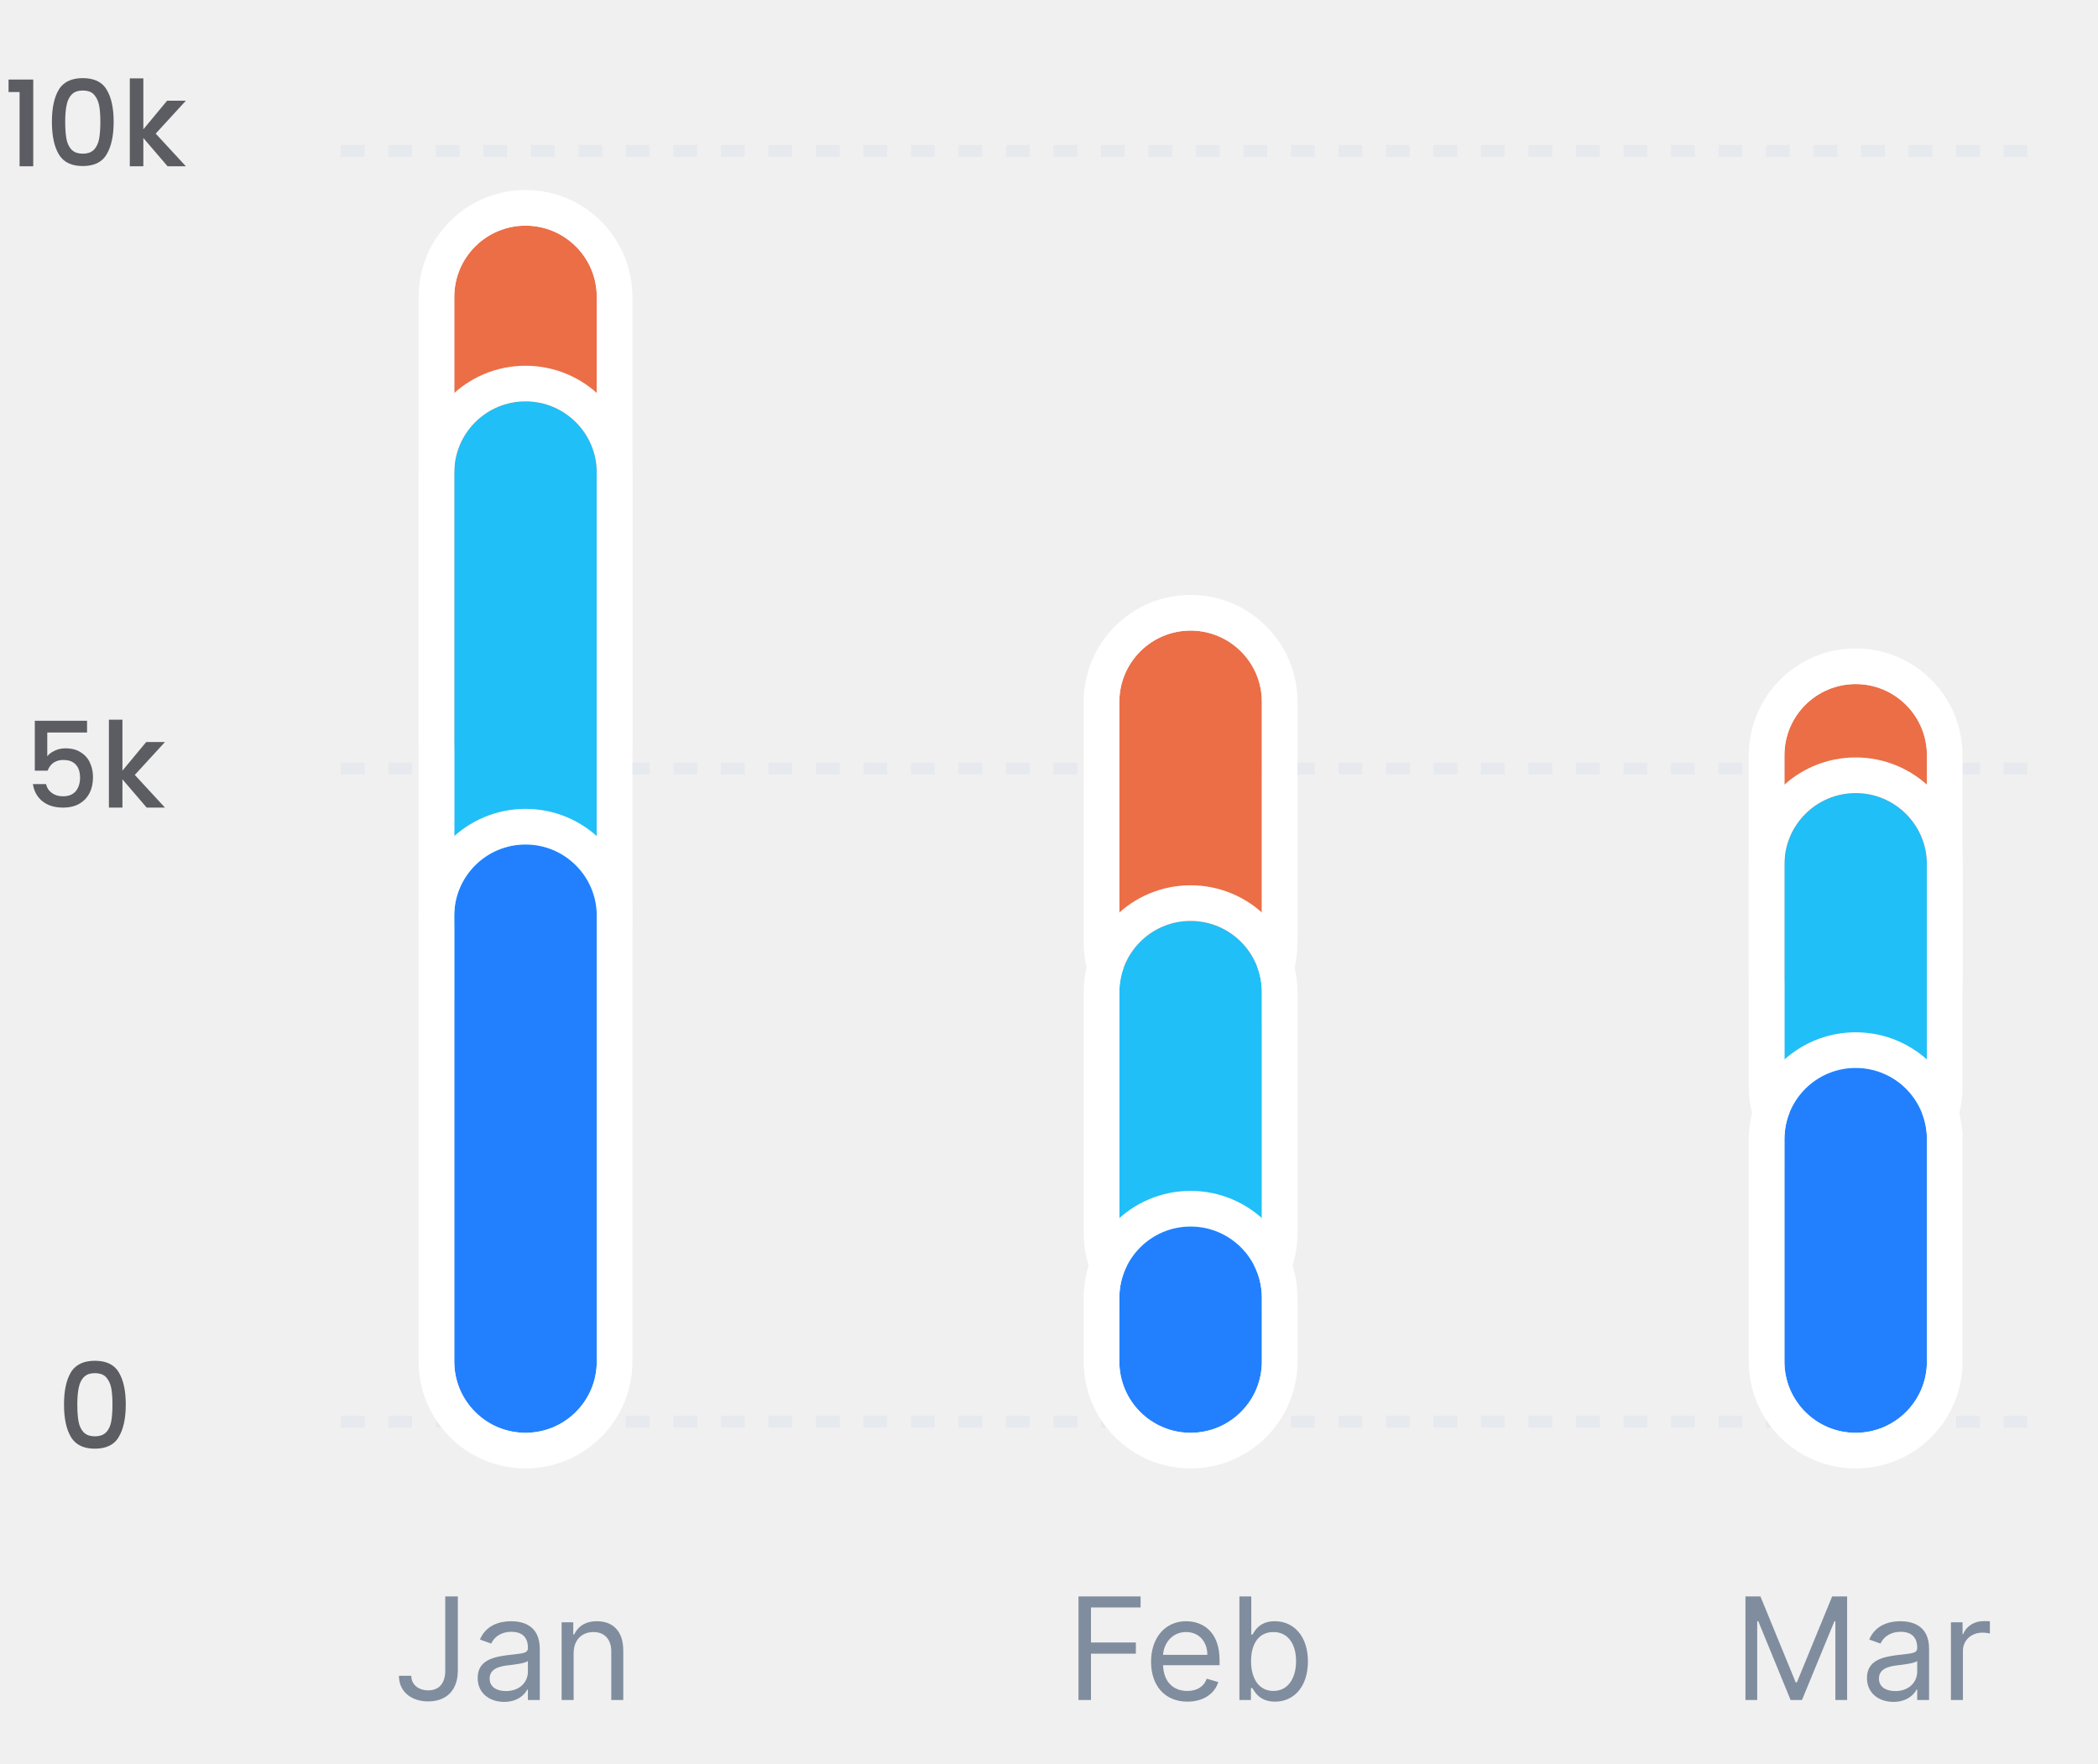
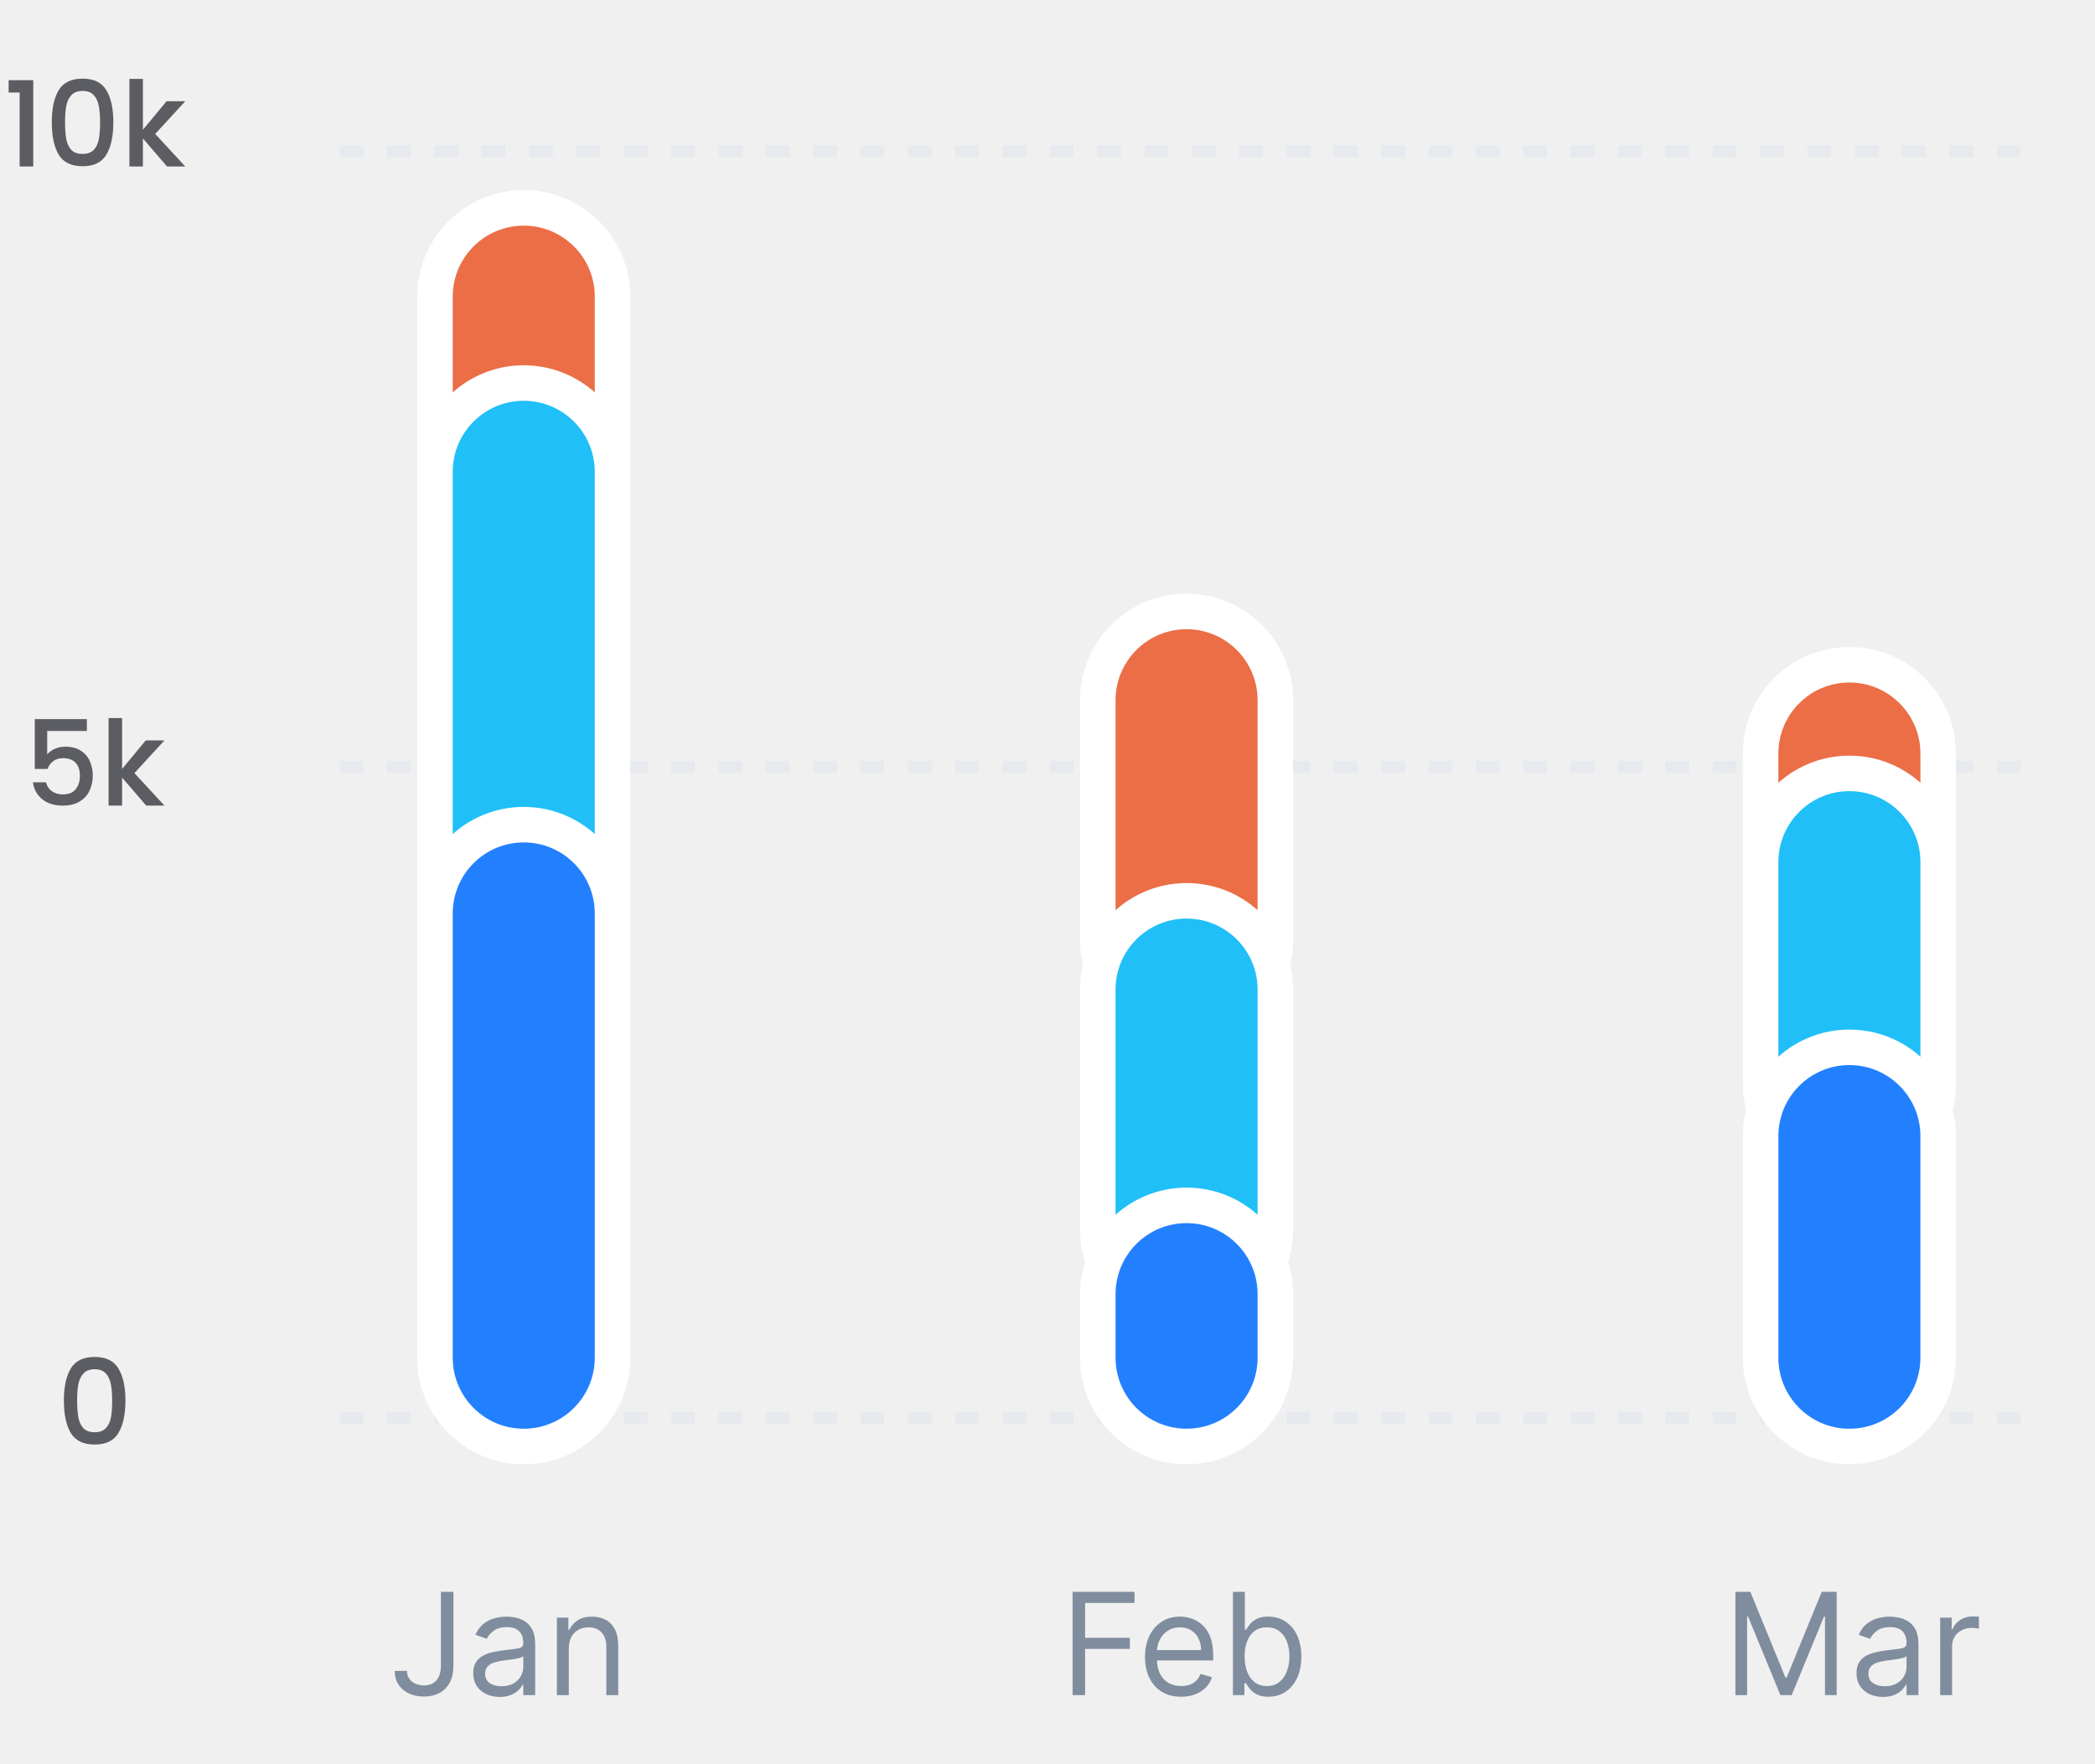
- <svg xmlns="http://www.w3.org/2000/svg" width="176.654" height="148.5" viewBox="0 0 176.654 148.5" fill="none">
-   <defs />
-   <line id="Line 7" x1="28.702" y1="12.709" x2="171.702" y2="12.709" stroke="#E6E9ED" stroke-opacity="1" stroke-width="1" stroke-dasharray="2,2" />
-   <line id="Line 9" x1="28.702" y1="64.709" x2="171.702" y2="64.709" stroke="#E6E9ED" stroke-opacity="1" stroke-width="1" stroke-dasharray="2,2" />
-   <line id="Line 11" x1="28.702" y1="119.709" x2="171.702" y2="119.709" stroke="#E6E9ED" stroke-opacity="1" stroke-width="1" stroke-dasharray="2,2" />
-   <path id="Jan" d="M37.49 140.66L37.49 134.42L38.55 134.42L38.55 140.66C38.55 142.33 37.58 143.26 36.06 143.26C34.63 143.26 33.59 142.44 33.59 141.1L34.63 141.1C34.63 141.84 35.23 142.33 36.06 142.33C36.97 142.33 37.49 141.74 37.49 140.66ZM44.4 142.26C44.19 142.68 43.59 143.3 42.45 143.3C41.21 143.3 40.22 142.56 40.22 141.29C40.22 139.79 41.55 139.52 42.76 139.36C43.95 139.21 44.45 139.25 44.45 138.76L44.45 138.73C44.45 137.89 43.99 137.4 43.07 137.4C42.11 137.4 41.58 137.91 41.36 138.39L40.41 138.05C40.92 136.85 42.04 136.51 43.03 136.51C43.87 136.51 45.45 136.75 45.45 138.83L45.45 143.14L44.45 143.14L44.45 142.26L44.4 142.26ZM49.97 137.42C49.01 137.42 48.3 138.06 48.3 139.21L48.3 143.14L47.29 143.14L47.29 136.6L48.27 136.6L48.27 137.62L48.35 137.62C48.66 136.96 49.27 136.51 50.26 136.51C51.58 136.51 52.48 137.31 52.48 138.98L52.48 143.14L51.47 143.14L51.47 139.05C51.47 138.03 50.9 137.42 49.97 137.42ZM41.23 141.34C41.23 142.04 41.81 142.39 42.61 142.39C43.8 142.39 44.45 141.59 44.45 140.77L44.45 139.85C44.28 140.06 43.13 140.18 42.71 140.23C41.92 140.33 41.23 140.57 41.23 141.34Z" fill="#808D9E" fill-opacity="1" fill-rule="evenodd" />
-   <g opacity="0.7">
-     <path id="Jan" d="M4.95 7.55Q4.37 8.52 4.37 10.25Q4.37 12.01 4.95 12.99Q5.12 13.27 5.35 13.47Q5.94 13.98 6.97 13.98Q7.99 13.98 8.59 13.47Q8.82 13.27 8.98 12.99Q9.57 12.01 9.57 10.25Q9.57 8.52 8.98 7.55Q8.82 7.28 8.6 7.09Q8.01 6.58 6.97 6.58Q5.93 6.58 5.34 7.09Q5.11 7.28 4.95 7.55ZM15.65 14L13.11 11.25L15.65 8.48L14.07 8.48L12.07 10.89L12.07 6.6L10.93 6.6L10.93 14L12.07 14L12.07 11.62L14.11 14L15.65 14ZM0.72 6.7L0.72 7.75L1.65 7.75L1.65 14L2.8 14L2.8 6.7L0.72 6.7ZM8.35 8.89Q8.45 9.44 8.45 10.25Q8.45 11.09 8.35 11.67Q8.25 12.23 7.93 12.59Q7.89 12.62 7.85 12.66Q7.53 12.94 6.97 12.94Q6.41 12.94 6.09 12.66Q6.05 12.62 6.01 12.59Q5.69 12.23 5.59 11.67Q5.49 11.09 5.49 10.25Q5.49 9.44 5.6 8.89Q5.7 8.33 6.02 7.97Q6.06 7.93 6.11 7.89Q6.42 7.62 6.97 7.62Q7.52 7.62 7.84 7.89Q7.88 7.93 7.92 7.97Q8.24 8.33 8.35 8.89Z" fill="#1D1E25" fill-opacity="1" fill-rule="evenodd" />
-   </g>
-   <g opacity="0.7">
-     <path id="Jan" d="M13.89 68L11.35 65.25L13.89 62.48L12.31 62.48L10.31 64.89L10.31 60.6L9.17 60.6L9.17 68L10.31 68L10.31 65.62L12.35 68L13.89 68ZM3.98 61.68L7.33 61.68L7.33 60.69L2.93 60.69L2.93 64.89L4.01 64.89Q4.12 64.6 4.31 64.39Q4.4 64.3 4.49 64.23Q4.52 64.21 4.56 64.19Q4.88 63.99 5.32 63.99Q5.95 63.99 6.3 64.3Q6.34 64.33 6.38 64.37Q6.38 64.37 6.38 64.38Q6.74 64.76 6.74 65.48Q6.74 66.16 6.4 66.59Q6.39 66.6 6.38 66.62Q6.32 66.7 6.23 66.76Q5.89 67.05 5.32 67.05Q4.76 67.05 4.38 66.78Q4.38 66.78 4.37 66.77Q4.21 66.65 4.09 66.5Q3.94 66.29 3.88 66.02L2.77 66.02Q2.85 66.56 3.12 66.97Q3.3 67.24 3.56 67.46Q3.57 67.47 3.58 67.47Q4.24 68 5.31 68Q6.13 68 6.69 67.67Q7.01 67.48 7.25 67.21Q7.42 67.01 7.55 66.76Q7.83 66.19 7.83 65.45Q7.83 65.03 7.73 64.65Q7.68 64.47 7.6 64.29Q7.54 64.12 7.44 63.97Q7.22 63.62 6.85 63.38Q6.33 63.01 5.49 63.01Q5.19 63.01 4.91 63.09Q4.75 63.14 4.61 63.21Q4.19 63.4 3.98 63.68L3.98 61.68Z" fill="#1D1E25" fill-opacity="1" fill-rule="evenodd" />
-   </g>
-   <g opacity="0.7">
-     <path id="Jan" d="M5.97 115.55Q5.39 116.52 5.39 118.26Q5.39 120.01 5.97 120.99Q6.14 121.27 6.37 121.47Q6.96 121.98 7.99 121.98Q9.01 121.98 9.61 121.47Q9.84 121.27 10 120.99Q10.59 120.01 10.59 118.26Q10.59 116.52 10 115.55Q9.84 115.28 9.62 115.09Q9.03 114.58 7.99 114.58Q6.95 114.58 6.36 115.09Q6.13 115.28 5.97 115.55ZM9.37 116.89Q9.47 117.44 9.47 118.26Q9.47 119.1 9.37 119.67Q9.27 120.24 8.95 120.59Q8.91 120.62 8.87 120.66Q8.55 120.94 7.99 120.94Q7.43 120.94 7.11 120.66Q7.07 120.62 7.03 120.59Q6.71 120.24 6.61 119.67Q6.51 119.1 6.51 118.26Q6.51 117.44 6.62 116.89Q6.72 116.33 7.04 115.97Q7.08 115.93 7.13 115.89Q7.44 115.62 7.99 115.62Q8.54 115.62 8.86 115.89Q8.9 115.93 8.94 115.97Q9.26 116.33 9.37 116.89Z" fill="#1D1E25" fill-opacity="1" fill-rule="evenodd" />
-   </g>
-   <path id="Mar" d="M146.97 143.14L146.97 134.42L148.23 134.42L151.2 141.66L151.3 141.66L154.27 134.42L155.53 134.42L155.53 143.14L154.54 143.14L154.54 136.51L154.46 136.51L151.73 143.14L150.77 143.14L148.05 136.51L147.96 136.51L147.96 143.14L146.97 143.14ZM165.28 143.14L164.27 143.14L164.27 136.6L165.25 136.6L165.25 137.59L165.31 137.59C165.55 136.94 166.23 136.5 167.02 136.5C167.17 136.5 167.43 136.5 167.55 136.51L167.55 137.54C167.48 137.52 167.2 137.47 166.93 137.47C165.98 137.47 165.28 138.12 165.28 139L165.28 143.14ZM161.38 142.26C161.17 142.68 160.57 143.3 159.43 143.3C158.19 143.3 157.2 142.56 157.2 141.29C157.2 139.79 158.53 139.52 159.74 139.36C160.93 139.21 161.43 139.25 161.43 138.76L161.43 138.73C161.43 137.89 160.97 137.4 160.05 137.4C159.09 137.4 158.56 137.91 158.34 138.39L157.39 138.05C157.9 136.85 159.02 136.51 160.01 136.51C160.85 136.51 162.43 136.75 162.43 138.83L162.43 143.14L161.43 143.14L161.43 142.26L161.38 142.26ZM158.21 141.34C158.21 142.04 158.79 142.39 159.59 142.39C160.78 142.39 161.43 141.59 161.43 140.77L161.43 139.85C161.26 140.06 160.11 140.18 159.69 140.23C158.9 140.33 158.21 140.57 158.21 141.34Z" fill="#808D9E" fill-opacity="1" fill-rule="evenodd" />
-   <path id="Feb" d="M91.86 143.14L90.81 143.14L90.81 134.42L96.04 134.42L96.04 135.35L91.86 135.35L91.86 138.3L95.64 138.3L95.64 139.24L91.86 139.24L91.86 143.14ZM105.33 143.14L104.36 143.14L104.36 134.42L105.36 134.42L105.36 137.64L105.45 137.64C105.67 137.3 106.06 136.51 107.34 136.51C108.99 136.51 110.13 137.83 110.13 139.89C110.13 141.97 108.99 143.28 107.36 143.28C106.09 143.28 105.67 142.5 105.45 142.14L105.33 142.14L105.33 143.14ZM102.58 141.63C102.28 142.62 101.31 143.28 99.98 143.28C98.08 143.28 96.92 141.93 96.92 139.92C96.92 137.91 98.1 136.51 99.87 136.51C101.24 136.51 102.69 137.35 102.69 139.79L102.69 140.21L97.93 140.21C97.98 141.62 98.79 142.38 99.98 142.38C100.76 142.38 101.36 142.04 101.61 141.35L102.58 141.63ZM99.87 137.42C98.72 137.42 98 138.33 97.93 139.34L101.66 139.34C101.66 138.23 100.96 137.42 99.87 137.42ZM107.22 137.42C105.99 137.42 105.34 138.41 105.34 139.87C105.34 141.35 106.01 142.38 107.22 142.38C108.48 142.38 109.13 141.27 109.13 139.87C109.13 138.49 108.5 137.42 107.22 137.42Z" fill="#808D9E" fill-opacity="1" fill-rule="evenodd" />
-   <rect id="Rectangle 2989" x="38.25" y="19" rx="6" width="12" height="49.535" fill="#EB6E46" fill-opacity="1" />
-   <rect id="Rectangle 2989" x="36.75" y="17.5" rx="7.5" width="15" height="52.535" stroke="#FFFFFF" stroke-opacity="1" stroke-width="3" />
-   <rect id="Rectangle 2988" x="38.25" y="33.796" rx="6" width="12" height="49.535" fill="#20BFF7" fill-opacity="1" />
-   <rect id="Rectangle 2988" x="36.75" y="32.296" rx="7.5" width="15" height="52.535" stroke="#FFFFFF" stroke-opacity="1" stroke-width="3" />
-   <rect id="Rectangle 2981" x="38.25" y="71.108" rx="6" width="12" height="49.535" fill="#2280FF" fill-opacity="1" />
-   <rect id="Rectangle 2981" x="36.75" y="69.608" rx="7.5" width="15" height="52.535" stroke="#FFFFFF" stroke-opacity="1" stroke-width="3" />
-   <rect id="Rectangle 2989" x="94.25" y="53.096" rx="6" width="12" height="32.292" fill="#EB6E46" fill-opacity="1" />
-   <rect id="Rectangle 2989" x="92.75" y="51.596" rx="7.5" width="15" height="35.292" stroke="#FFFFFF" stroke-opacity="1" stroke-width="3" />
-   <rect id="Rectangle 2988" x="94.25" y="77.542" rx="6" width="12" height="32.292" fill="#20BFF7" fill-opacity="1" />
-   <rect id="Rectangle 2988" x="92.75" y="76.042" rx="7.5" width="15" height="35.292" stroke="#FFFFFF" stroke-opacity="1" stroke-width="3" />
-   <rect id="Rectangle 2981" x="94.25" y="103.274" rx="6" width="12" height="17.369" fill="#2280FF" fill-opacity="1" />
-   <rect id="Rectangle 2981" x="92.75" y="101.774" rx="7.5" width="15" height="20.369" stroke="#FFFFFF" stroke-opacity="1" stroke-width="3" />
-   <rect id="Rectangle 2989" x="150.25" y="57.599" rx="6" width="12" height="30.724" fill="#EB6E46" fill-opacity="1" />
-   <rect id="Rectangle 2989" x="148.75" y="56.099" rx="7.5" width="15" height="33.724" stroke="#FFFFFF" stroke-opacity="1" stroke-width="3" />
-   <rect id="Rectangle 2988" x="150.25" y="66.777" rx="6" width="12" height="30.724" fill="#20BFF7" fill-opacity="1" />
-   <rect id="Rectangle 2988" x="148.75" y="65.277" rx="7.5" width="15" height="33.724" stroke="#FFFFFF" stroke-opacity="1" stroke-width="3" />
-   <rect id="Rectangle 2981" x="150.25" y="89.92" rx="6" width="12" height="30.724" fill="#2280FF" fill-opacity="1" />
-   <rect id="Rectangle 2981" x="148.75" y="88.42" rx="7.5" width="15" height="33.724" stroke="#FFFFFF" stroke-opacity="1" stroke-width="3" />
+ <svg xmlns="http://www.w3.org/2000/svg" width="177" height="149" viewBox="0 0 177 149" fill="none">
+   <line x1="28.702" y1="12.773" x2="171.702" y2="12.773" stroke="#E6E9ED" stroke-dasharray="2 2" />
+   <line x1="28.702" y1="64.773" x2="171.702" y2="64.773" stroke="#E6E9ED" stroke-dasharray="2 2" />
+   <line x1="28.702" y1="119.773" x2="171.702" y2="119.773" stroke="#E6E9ED" stroke-dasharray="2 2" />
+   <path d="M37.251 134.486H38.307V140.725C38.307 141.282 38.205 141.755 38.001 142.144C37.796 142.533 37.508 142.829 37.135 143.03C36.763 143.232 36.324 143.333 35.819 143.333C35.341 143.333 34.917 143.246 34.544 143.073C34.172 142.897 33.88 142.647 33.667 142.323C33.454 141.999 33.347 141.614 33.347 141.168H34.387C34.387 141.415 34.448 141.631 34.57 141.816C34.695 141.998 34.865 142.14 35.081 142.242C35.297 142.344 35.543 142.395 35.819 142.395C36.123 142.395 36.381 142.332 36.594 142.204C36.807 142.076 36.969 141.888 37.08 141.641C37.194 141.391 37.251 141.086 37.251 140.725V134.486ZM42.215 143.367C41.8 143.367 41.424 143.289 41.086 143.133C40.748 142.974 40.479 142.745 40.28 142.447C40.081 142.145 39.982 141.782 39.982 141.356C39.982 140.981 40.056 140.677 40.204 140.444C40.351 140.208 40.549 140.023 40.796 139.89C41.043 139.756 41.316 139.657 41.614 139.591C41.915 139.523 42.218 139.469 42.522 139.43C42.919 139.378 43.242 139.34 43.489 139.314C43.739 139.286 43.921 139.239 44.035 139.174C44.151 139.109 44.209 138.995 44.209 138.833V138.799C44.209 138.378 44.094 138.052 43.864 137.819C43.637 137.586 43.292 137.469 42.829 137.469C42.349 137.469 41.972 137.574 41.699 137.785C41.427 137.995 41.235 138.219 41.124 138.458L40.169 138.117C40.34 137.719 40.567 137.41 40.851 137.188C41.138 136.964 41.451 136.807 41.789 136.719C42.13 136.628 42.465 136.583 42.794 136.583C43.005 136.583 43.246 136.609 43.519 136.66C43.794 136.708 44.06 136.809 44.316 136.962C44.574 137.116 44.789 137.347 44.959 137.657C45.13 137.966 45.215 138.381 45.215 138.901V143.214H44.209V142.327H44.158C44.09 142.469 43.976 142.621 43.817 142.783C43.658 142.945 43.447 143.083 43.182 143.197C42.918 143.31 42.596 143.367 42.215 143.367ZM42.368 142.464C42.766 142.464 43.101 142.385 43.374 142.229C43.65 142.073 43.857 141.871 43.996 141.624C44.138 141.377 44.209 141.117 44.209 140.844V139.924C44.167 139.975 44.073 140.022 43.928 140.064C43.786 140.104 43.621 140.14 43.434 140.171C43.249 140.199 43.069 140.225 42.892 140.248C42.719 140.268 42.579 140.285 42.471 140.299C42.209 140.333 41.965 140.388 41.738 140.465C41.513 140.539 41.331 140.651 41.192 140.802C41.056 140.949 40.988 141.151 40.988 141.407C40.988 141.756 41.117 142.02 41.376 142.199C41.637 142.376 41.968 142.464 42.368 142.464ZM48.056 139.276V143.214H47.05V136.668H48.022V137.691H48.107C48.261 137.359 48.494 137.091 48.806 136.89C49.119 136.685 49.522 136.583 50.016 136.583C50.46 136.583 50.847 136.674 51.18 136.856C51.512 137.035 51.771 137.307 51.955 137.674C52.14 138.037 52.232 138.498 52.232 139.055V143.214H51.227V139.123C51.227 138.609 51.093 138.208 50.826 137.921C50.559 137.631 50.193 137.486 49.727 137.486C49.406 137.486 49.119 137.556 48.866 137.695C48.616 137.834 48.418 138.037 48.273 138.305C48.129 138.572 48.056 138.895 48.056 139.276Z" fill="#808D9E" />
+   <path opacity="0.7" d="M0.73 7.814V6.774H2.81L2.81 14.065H1.66L1.66 7.814H0.73ZM4.376 10.325C4.376 9.171 4.57 8.271 4.956 7.624C5.35 6.971 6.023 6.644 6.976 6.644C7.93 6.644 8.6 6.971 8.986 7.624C9.38 8.271 9.576 9.171 9.576 10.325C9.576 11.491 9.38 12.405 8.986 13.065C8.6 13.718 7.93 14.044 6.976 14.044C6.023 14.044 5.35 13.718 4.956 13.065C4.57 12.405 4.376 11.491 4.376 10.325ZM8.456 10.325C8.456 9.784 8.42 9.328 8.346 8.954C8.28 8.581 8.14 8.278 7.926 8.044C7.713 7.804 7.396 7.684 6.976 7.684C6.556 7.684 6.24 7.804 6.026 8.044C5.813 8.278 5.67 8.581 5.596 8.954C5.53 9.328 5.496 9.784 5.496 10.325C5.496 10.884 5.53 11.354 5.596 11.735C5.663 12.114 5.803 12.421 6.016 12.655C6.236 12.888 6.556 13.005 6.976 13.005C7.396 13.005 7.713 12.888 7.926 12.655C8.146 12.421 8.29 12.114 8.356 11.735C8.423 11.354 8.456 10.884 8.456 10.325ZM13.113 11.315L15.653 14.065H14.113L12.073 11.694V14.065H10.933V6.664H12.073V10.964L14.073 8.554H15.653L13.113 11.315Z" fill="#1D1E25" />
+   <path opacity="0.7" d="M7.338 61.755H3.988L3.988 63.745C4.128 63.558 4.335 63.401 4.608 63.275C4.888 63.148 5.185 63.084 5.498 63.084C6.058 63.084 6.511 63.205 6.858 63.444C7.211 63.684 7.461 63.988 7.608 64.355C7.761 64.721 7.838 65.108 7.838 65.514C7.838 66.008 7.741 66.448 7.548 66.835C7.361 67.215 7.078 67.514 6.698 67.734C6.325 67.954 5.865 68.064 5.318 68.064C4.591 68.064 4.008 67.885 3.568 67.525C3.128 67.165 2.865 66.688 2.778 66.094H3.888C3.961 66.408 4.125 66.658 4.378 66.844C4.631 67.025 4.948 67.115 5.328 67.115C5.801 67.115 6.155 66.971 6.388 66.684C6.628 66.398 6.748 66.018 6.748 65.544C6.748 65.064 6.628 64.698 6.388 64.445C6.148 64.184 5.795 64.055 5.328 64.055C5.001 64.055 4.725 64.138 4.498 64.305C4.278 64.465 4.118 64.684 4.018 64.965H2.938L2.938 60.755H7.338V61.755ZM11.355 65.314L13.895 68.064H12.355L10.315 65.695V68.064H9.175V60.664H10.315V64.965L12.315 62.554H13.895L11.355 65.314Z" fill="#1D1E25" />
+   <path opacity="0.7" d="M5.397 118.324C5.397 117.171 5.59 116.271 5.977 115.624C6.37 114.971 7.044 114.644 7.997 114.644C8.95 114.644 9.62 114.971 10.007 115.624C10.4 116.271 10.597 117.171 10.597 118.324C10.597 119.491 10.4 120.404 10.007 121.064C9.62 121.718 8.95 122.044 7.997 122.044C7.044 122.044 6.37 121.718 5.977 121.064C5.59 120.404 5.397 119.491 5.397 118.324ZM9.477 118.324C9.477 117.784 9.44 117.328 9.367 116.954C9.3 116.581 9.16 116.278 8.947 116.044C8.734 115.804 8.417 115.684 7.997 115.684C7.577 115.684 7.26 115.804 7.047 116.044C6.834 116.278 6.69 116.581 6.617 116.954C6.55 117.328 6.517 117.784 6.517 118.324C6.517 118.884 6.55 119.354 6.617 119.734C6.684 120.114 6.824 120.421 7.037 120.654C7.257 120.888 7.577 121.004 7.997 121.004C8.417 121.004 8.734 120.888 8.947 120.654C9.167 120.421 9.31 120.114 9.377 119.734C9.444 119.354 9.477 118.884 9.477 118.324Z" fill="#1D1E25" />
+   <path d="M146.619 134.486H147.88L150.846 141.731H150.948L153.914 134.486H155.175V143.214H154.187V136.583H154.102L151.374 143.214H150.42L147.692 136.583H147.607V143.214H146.619V134.486ZM159.084 143.367C158.669 143.367 158.293 143.289 157.955 143.133C157.617 142.974 157.348 142.745 157.149 142.447C156.951 142.145 156.851 141.782 156.851 141.356C156.851 140.981 156.925 140.677 157.073 140.444C157.22 140.208 157.418 140.023 157.665 139.89C157.912 139.756 158.185 139.657 158.483 139.591C158.784 139.523 159.087 139.469 159.391 139.43C159.789 139.378 160.111 139.34 160.358 139.314C160.608 139.286 160.79 139.239 160.904 139.174C161.02 139.109 161.078 138.995 161.078 138.833V138.799C161.078 138.378 160.963 138.052 160.733 137.819C160.506 137.586 160.161 137.469 159.698 137.469C159.218 137.469 158.841 137.574 158.568 137.785C158.296 137.995 158.104 138.219 157.993 138.458L157.039 138.117C157.209 137.719 157.436 137.41 157.72 137.188C158.007 136.964 158.32 136.807 158.658 136.719C158.999 136.628 159.334 136.583 159.664 136.583C159.874 136.583 160.115 136.609 160.388 136.66C160.664 136.708 160.929 136.809 161.185 136.962C161.443 137.116 161.658 137.347 161.828 137.657C161.999 137.966 162.084 138.381 162.084 138.901V143.214H161.078V142.327H161.027C160.959 142.469 160.845 142.621 160.686 142.783C160.527 142.945 160.316 143.083 160.051 143.197C159.787 143.31 159.465 143.367 159.084 143.367ZM159.238 142.464C159.635 142.464 159.97 142.385 160.243 142.229C160.519 142.073 160.726 141.871 160.865 141.624C161.007 141.377 161.078 141.117 161.078 140.844V139.924C161.036 139.975 160.942 140.022 160.797 140.064C160.655 140.104 160.49 140.14 160.303 140.171C160.118 140.199 159.938 140.225 159.762 140.248C159.588 140.268 159.448 140.285 159.34 140.299C159.078 140.333 158.834 140.388 158.607 140.465C158.382 140.539 158.201 140.651 158.061 140.802C157.925 140.949 157.857 141.151 157.857 141.407C157.857 141.756 157.986 142.02 158.245 142.199C158.506 142.376 158.837 142.464 159.238 142.464ZM163.92 143.214V136.668H164.891V137.657H164.959C165.079 137.333 165.295 137.07 165.607 136.868C165.92 136.667 166.272 136.566 166.664 136.566C166.738 136.566 166.83 136.567 166.941 136.57C167.052 136.573 167.136 136.577 167.192 136.583V137.606C167.158 137.597 167.08 137.584 166.958 137.567C166.839 137.547 166.712 137.537 166.579 137.537C166.261 137.537 165.977 137.604 165.727 137.738C165.479 137.868 165.283 138.05 165.138 138.283C164.996 138.513 164.925 138.776 164.925 139.072V143.214H163.92Z" fill="#808D9E" />
+   <path d="M90.619 143.214V134.486H95.852V135.424H91.676V138.373H95.46V139.31H91.676V143.214H90.619ZM99.79 143.35C99.159 143.35 98.615 143.211 98.157 142.932C97.703 142.651 97.352 142.259 97.105 141.756C96.861 141.251 96.738 140.662 96.738 139.992C96.738 139.322 96.861 138.731 97.105 138.219C97.352 137.705 97.696 137.305 98.136 137.018C98.579 136.728 99.096 136.583 99.687 136.583C100.028 136.583 100.365 136.64 100.697 136.753C101.03 136.867 101.332 137.052 101.605 137.307C101.878 137.56 102.095 137.895 102.257 138.313C102.419 138.731 102.5 139.245 102.5 139.856V140.282H97.454V139.412H101.477C101.477 139.043 101.403 138.714 101.255 138.424C101.111 138.134 100.903 137.905 100.633 137.738C100.366 137.57 100.051 137.486 99.687 137.486C99.287 137.486 98.94 137.586 98.647 137.785C98.358 137.981 98.135 138.236 97.978 138.552C97.822 138.867 97.744 139.205 97.744 139.566V140.145C97.744 140.64 97.829 141.059 98 141.403C98.173 141.743 98.413 142.003 98.72 142.182C99.027 142.359 99.383 142.447 99.79 142.447C100.054 142.447 100.292 142.41 100.505 142.336C100.721 142.259 100.907 142.145 101.064 141.995C101.22 141.841 101.341 141.651 101.426 141.424L102.398 141.697C102.295 142.026 102.123 142.316 101.882 142.566C101.64 142.813 101.342 143.006 100.987 143.145C100.632 143.282 100.233 143.35 99.79 143.35ZM104.166 143.214V134.486H105.172V137.708H105.257C105.331 137.594 105.433 137.449 105.564 137.273C105.697 137.094 105.888 136.935 106.135 136.796C106.385 136.654 106.723 136.583 107.149 136.583C107.7 136.583 108.186 136.721 108.606 136.996C109.027 137.272 109.355 137.662 109.591 138.168C109.827 138.674 109.944 139.27 109.944 139.958C109.944 140.651 109.827 141.252 109.591 141.76C109.355 142.266 109.028 142.658 108.611 142.937C108.193 143.212 107.711 143.35 107.166 143.35C106.746 143.35 106.409 143.28 106.156 143.141C105.903 142.999 105.709 142.839 105.572 142.66C105.436 142.478 105.331 142.327 105.257 142.208H105.138V143.214H104.166ZM105.155 139.941C105.155 140.435 105.227 140.871 105.372 141.249C105.517 141.624 105.728 141.918 106.007 142.131C106.285 142.341 106.626 142.447 107.03 142.447C107.45 142.447 107.801 142.336 108.082 142.114C108.366 141.89 108.579 141.589 108.721 141.211C108.866 140.83 108.939 140.407 108.939 139.941C108.939 139.481 108.868 139.066 108.726 138.697C108.586 138.324 108.375 138.03 108.091 137.814C107.809 137.596 107.456 137.486 107.03 137.486C106.621 137.486 106.277 137.59 105.998 137.797C105.72 138.002 105.51 138.289 105.368 138.658C105.226 139.025 105.155 139.452 105.155 139.941Z" fill="#808D9E" />
+   <rect x="36.75" y="17.564" width="15" height="52.535" rx="7.5" fill="#EB6E46" stroke="white" stroke-width="3" />
+   <rect x="36.75" y="32.361" width="15" height="52.535" rx="7.5" fill="#20BFF7" stroke="white" stroke-width="3" />
+   <rect x="36.75" y="69.673" width="15" height="52.535" rx="7.5" fill="#2280FF" stroke="white" stroke-width="3" />
+   <rect x="92.75" y="51.66" width="15" height="35.292" rx="7.5" fill="#EB6E46" stroke="white" stroke-width="3" />
+   <rect x="92.75" y="76.106" width="15" height="35.292" rx="7.5" fill="#20BFF7" stroke="white" stroke-width="3" />
+   <rect x="92.75" y="101.838" width="15" height="20.369" rx="7.5" fill="#2280FF" stroke="white" stroke-width="3" />
+   <rect x="148.75" y="56.163" width="15" height="33.724" rx="7.5" fill="#EB6E46" stroke="white" stroke-width="3" />
+   <rect x="148.75" y="65.341" width="15" height="33.724" rx="7.5" fill="#20BFF7" stroke="white" stroke-width="3" />
+   <rect x="148.75" y="88.485" width="15" height="33.724" rx="7.5" fill="#2280FF" stroke="white" stroke-width="3" />
</svg>
